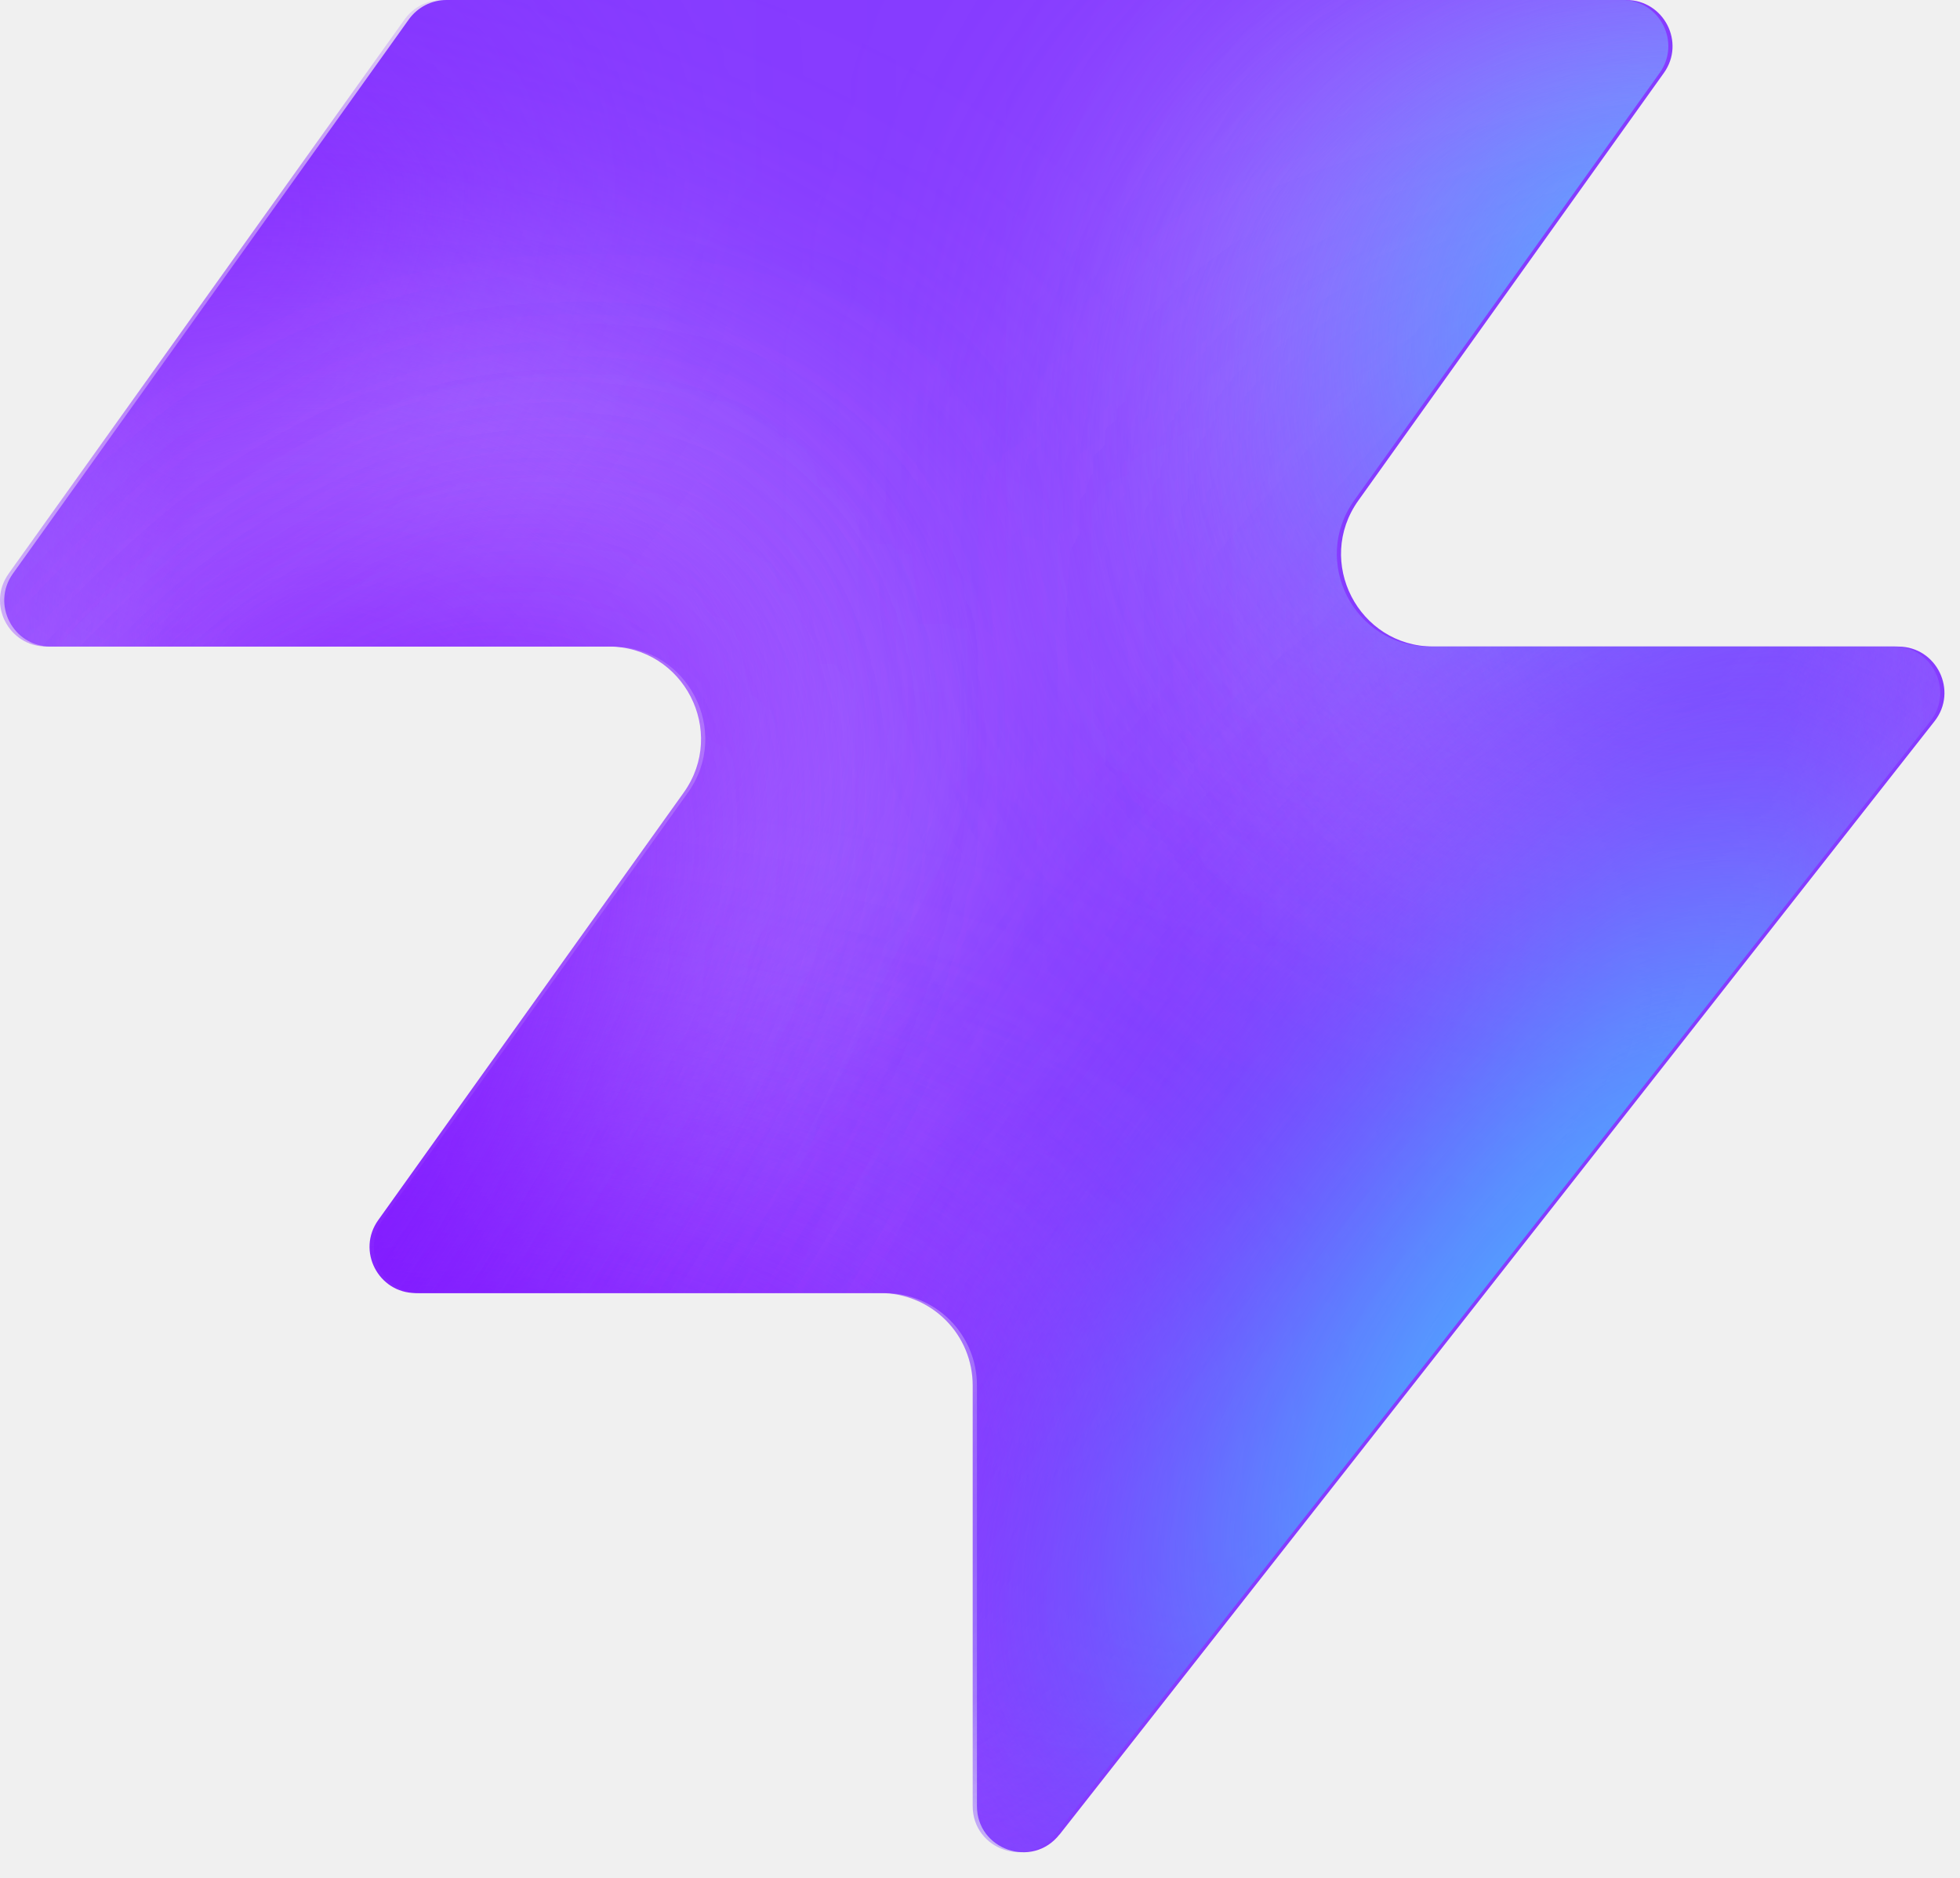
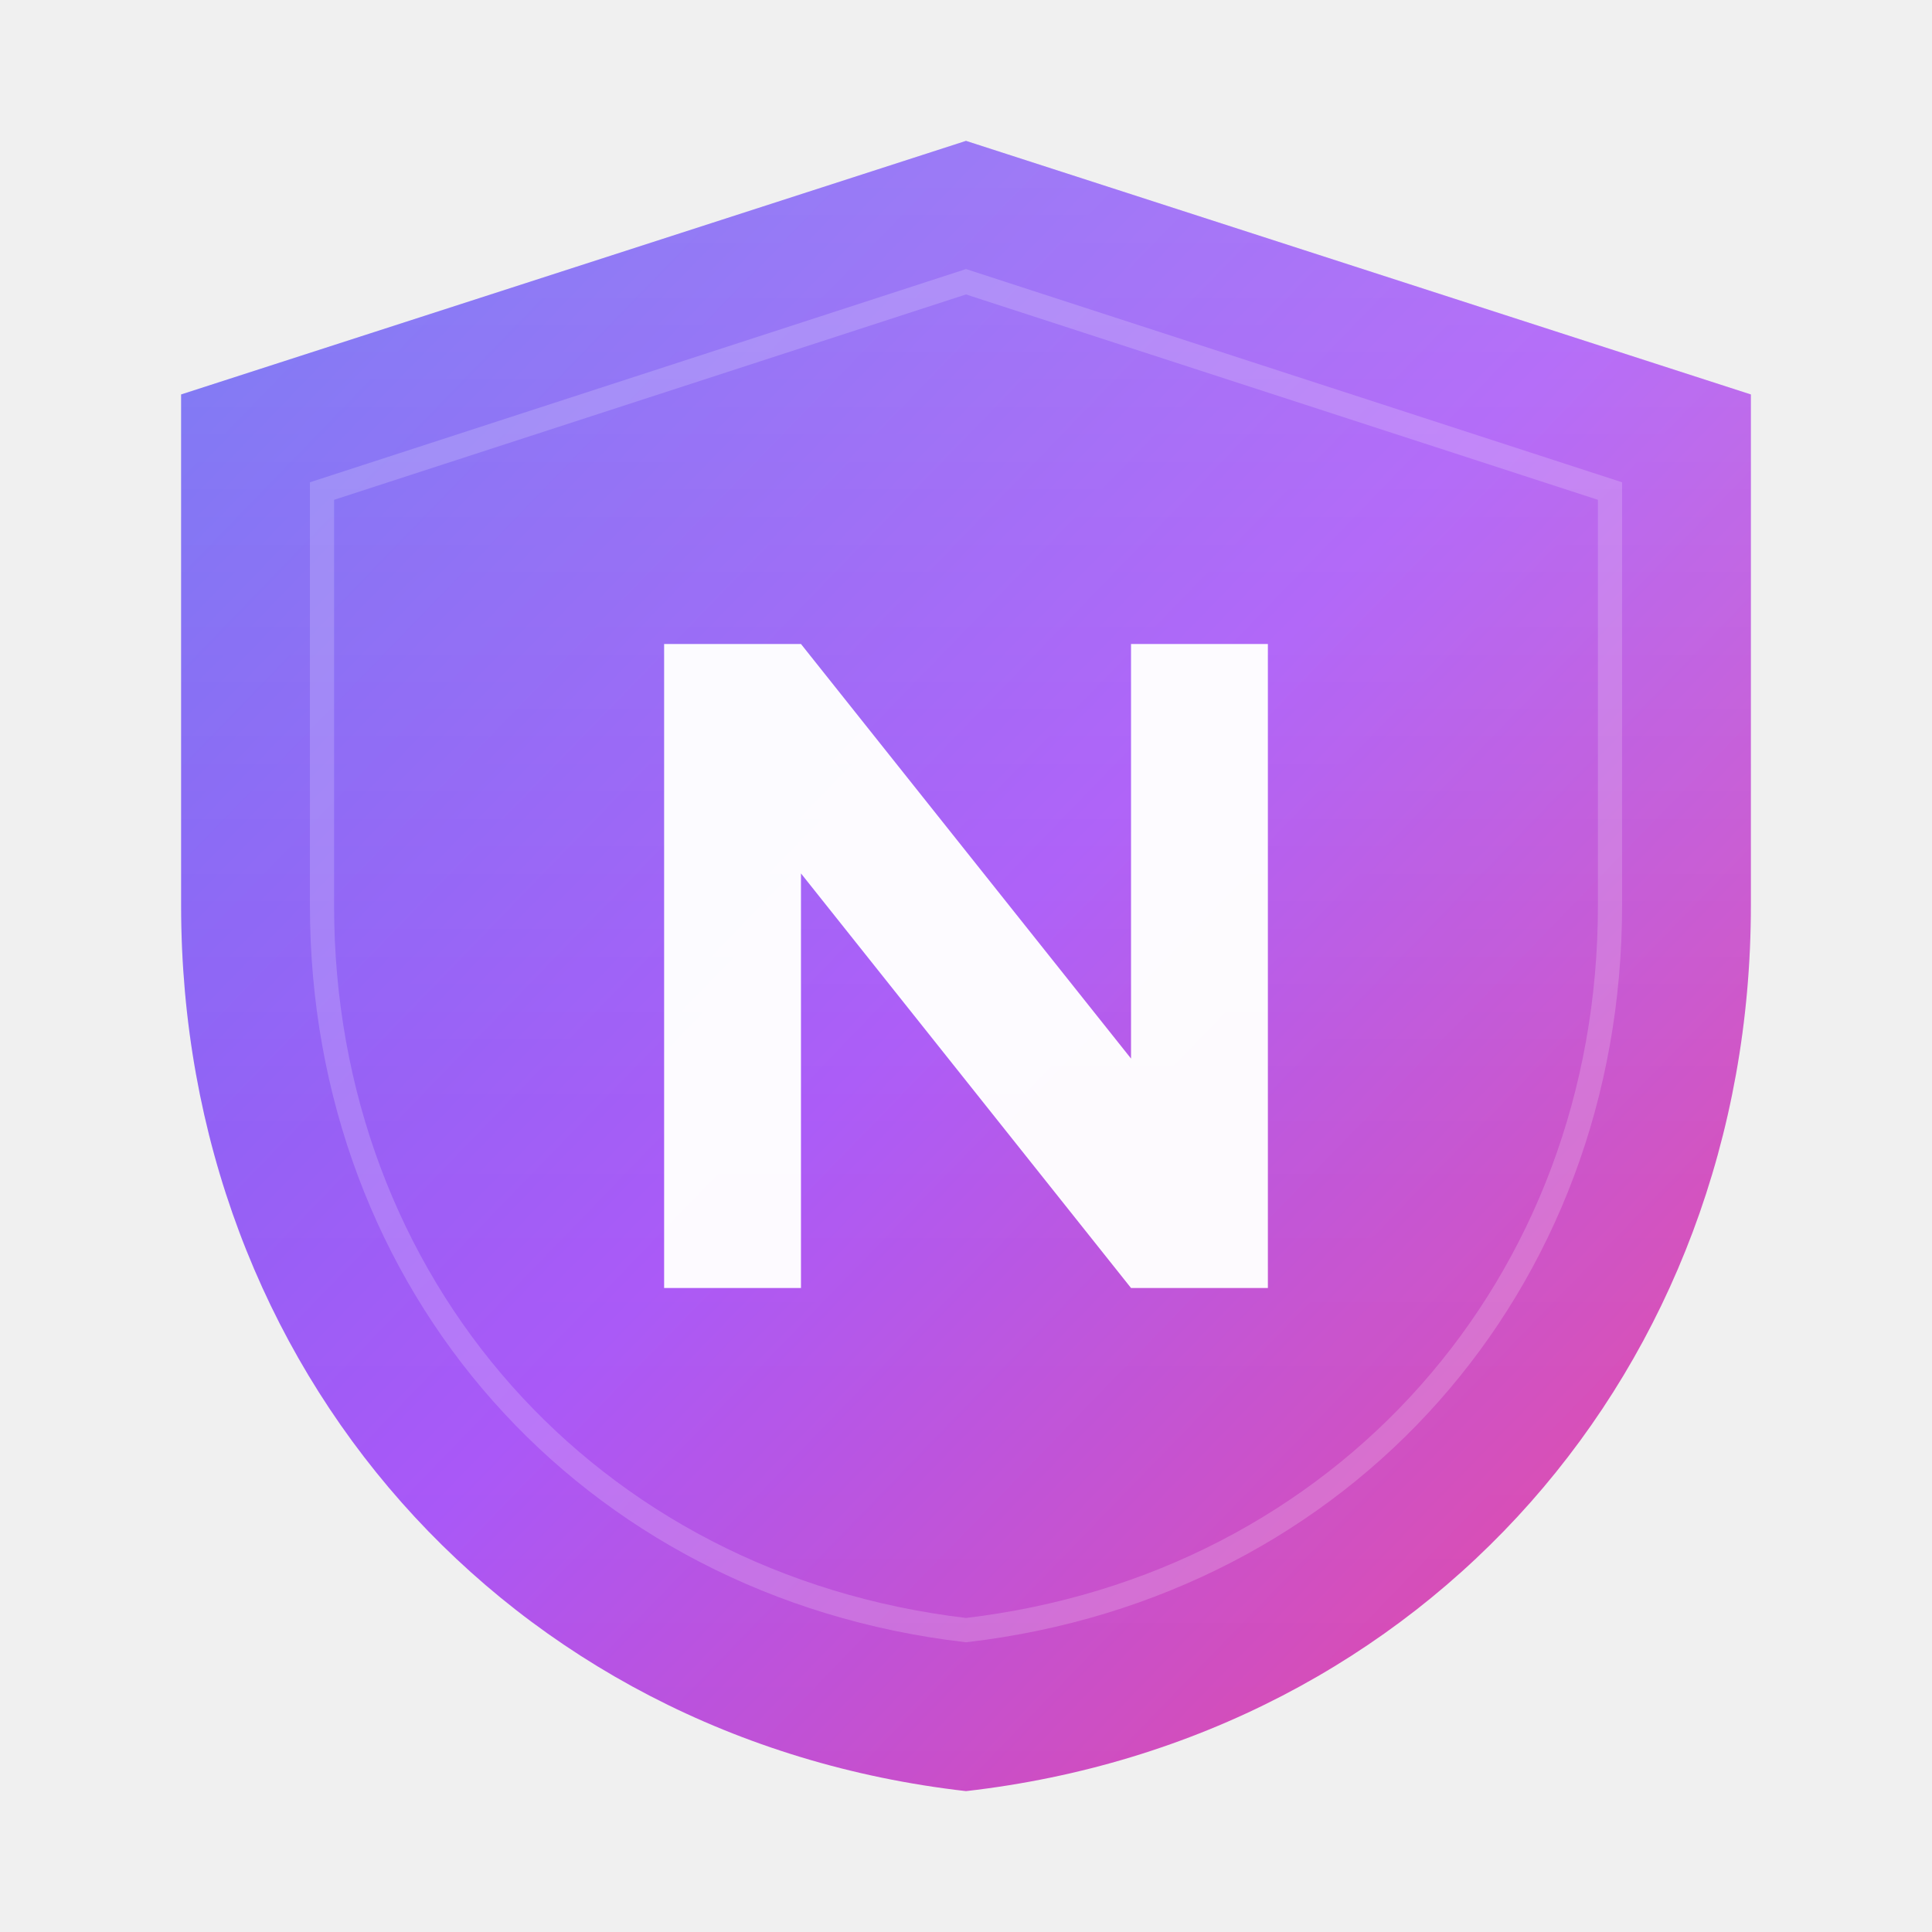
- <svg xmlns="http://www.w3.org/2000/svg" width="48" height="46" fill="none" viewBox="0 0 48 46">
-   <path fill="#863bff" d="M25.946 44.938c-.664.845-2.021.375-2.021-.698V33.937a2.26 2.26 0 0 0-2.262-2.262H10.287c-.92 0-1.456-1.04-.92-1.788l7.48-10.471c1.07-1.497 0-3.578-1.842-3.578H1.237c-.92 0-1.456-1.04-.92-1.788L10.013.474c.214-.297.556-.474.92-.474h28.894c.92 0 1.456 1.04.92 1.788l-7.48 10.471c-1.07 1.498 0 3.579 1.842 3.579h11.377c.943 0 1.473 1.088.89 1.83L25.947 44.94z" style="fill:#863bff;fill:color(display-p3 .525 .23 1);fill-opacity:1" />
-   <mask id="a" width="48" height="46" x="0" y="0" maskUnits="userSpaceOnUse" style="mask-type:alpha">
-     <path fill="#000" d="M25.842 44.938c-.664.844-2.021.375-2.021-.698V33.937a2.26 2.26 0 0 0-2.262-2.262H10.183c-.92 0-1.456-1.04-.92-1.788l7.48-10.471c1.07-1.498 0-3.579-1.842-3.579H1.133c-.92 0-1.456-1.04-.92-1.787L9.91.473c.214-.297.556-.474.92-.474h28.894c.92 0 1.456 1.04.92 1.788l-7.48 10.471c-1.07 1.498 0 3.578 1.842 3.578h11.377c.943 0 1.473 1.088.89 1.832L25.843 44.94z" style="fill:#000;fill-opacity:1" />
-   </mask>
-   <g mask="url(#a)">
-     <g filter="url(#b)">
-       <ellipse cx="5.508" cy="14.704" fill="#ede6ff" rx="5.508" ry="14.704" style="fill:#ede6ff;fill:color(display-p3 .927 .903 1);fill-opacity:1" transform="matrix(.00324 1 1 -.00324 -4.47 31.516)" />
-     </g>
-     <g filter="url(#c)">
-       <ellipse cx="10.399" cy="29.851" fill="#ede6ff" rx="10.399" ry="29.851" style="fill:#ede6ff;fill:color(display-p3 .927 .903 1);fill-opacity:1" transform="matrix(.00324 1 1 -.00324 -39.328 7.883)" />
-     </g>
-     <g filter="url(#d)">
-       <ellipse cx="5.508" cy="30.487" fill="#7e14ff" rx="5.508" ry="30.487" style="fill:#7e14ff;fill:color(display-p3 .492 .077 1);fill-opacity:1" transform="rotate(89.814 -25.913 -14.639)scale(1 -1)" />
-     </g>
-     <g filter="url(#e)">
-       <ellipse cx="5.508" cy="30.599" fill="#7e14ff" rx="5.508" ry="30.599" style="fill:#7e14ff;fill:color(display-p3 .492 .077 1);fill-opacity:1" transform="rotate(89.814 -32.644 -3.334)scale(1 -1)" />
-     </g>
-     <g filter="url(#f)">
-       <ellipse cx="5.508" cy="30.599" fill="#7e14ff" rx="5.508" ry="30.599" style="fill:#7e14ff;fill:color(display-p3 .492 .077 1);fill-opacity:1" transform="matrix(.00324 1 1 -.00324 -34.34 30.47)" />
-     </g>
-     <g filter="url(#g)">
-       <ellipse cx="14.072" cy="22.078" fill="#ede6ff" rx="14.072" ry="22.078" style="fill:#ede6ff;fill:color(display-p3 .927 .903 1);fill-opacity:1" transform="rotate(93.35 24.506 48.493)scale(-1 1)" />
-     </g>
-     <g filter="url(#h)">
-       <ellipse cx="3.47" cy="21.501" fill="#7e14ff" rx="3.47" ry="21.501" style="fill:#7e14ff;fill:color(display-p3 .492 .077 1);fill-opacity:1" transform="rotate(89.009 28.708 47.59)scale(-1 1)" />
-     </g>
-     <g filter="url(#i)">
-       <ellipse cx="3.47" cy="21.501" fill="#7e14ff" rx="3.47" ry="21.501" style="fill:#7e14ff;fill:color(display-p3 .492 .077 1);fill-opacity:1" transform="rotate(89.009 28.708 47.59)scale(-1 1)" />
-     </g>
-     <g filter="url(#j)">
-       <ellipse cx=".387" cy="8.972" fill="#7e14ff" rx="4.407" ry="29.108" style="fill:#7e14ff;fill:color(display-p3 .492 .077 1);fill-opacity:1" transform="rotate(39.51 .387 8.972)" />
-     </g>
-     <g filter="url(#k)">
-       <ellipse cx="47.523" cy="-6.092" fill="#7e14ff" rx="4.407" ry="29.108" style="fill:#7e14ff;fill:color(display-p3 .492 .077 1);fill-opacity:1" transform="rotate(37.892 47.523 -6.092)" />
-     </g>
-     <g filter="url(#l)">
-       <ellipse cx="41.412" cy="6.333" fill="#47bfff" rx="5.971" ry="9.665" style="fill:#47bfff;fill:color(display-p3 .28 .748 1);fill-opacity:1" transform="rotate(37.892 41.412 6.333)" />
-     </g>
-     <g filter="url(#m)">
-       <ellipse cx="-1.879" cy="38.332" fill="#7e14ff" rx="4.407" ry="29.108" style="fill:#7e14ff;fill:color(display-p3 .492 .077 1);fill-opacity:1" transform="rotate(37.892 -1.88 38.332)" />
-     </g>
-     <g filter="url(#n)">
-       <ellipse cx="-1.879" cy="38.332" fill="#7e14ff" rx="4.407" ry="29.108" style="fill:#7e14ff;fill:color(display-p3 .492 .077 1);fill-opacity:1" transform="rotate(37.892 -1.88 38.332)" />
-     </g>
-     <g filter="url(#o)">
-       <ellipse cx="35.651" cy="29.907" fill="#7e14ff" rx="4.407" ry="29.108" style="fill:#7e14ff;fill:color(display-p3 .492 .077 1);fill-opacity:1" transform="rotate(37.892 35.651 29.907)" />
-     </g>
-     <g filter="url(#p)">
-       <ellipse cx="38.418" cy="32.4" fill="#47bfff" rx="5.971" ry="15.297" style="fill:#47bfff;fill:color(display-p3 .28 .748 1);fill-opacity:1" transform="rotate(37.892 38.418 32.4)" />
-     </g>
-   </g>
+ <svg xmlns="http://www.w3.org/2000/svg" viewBox="0 0 48 48" width="48" height="48">
  <defs>
-     <filter id="b" width="60.045" height="41.654" x="-19.77" y="16.149" color-interpolation-filters="sRGB" filterUnits="userSpaceOnUse">
-       <feFlood flood-opacity="0" result="BackgroundImageFix" />
-       <feBlend in="SourceGraphic" in2="BackgroundImageFix" result="shape" />
-       <feGaussianBlur result="effect1_foregroundBlur_2002_17158" stdDeviation="7.659" />
-     </filter>
-     <filter id="c" width="90.34" height="51.437" x="-54.613" y="-7.533" color-interpolation-filters="sRGB" filterUnits="userSpaceOnUse">
-       <feFlood flood-opacity="0" result="BackgroundImageFix" />
-       <feBlend in="SourceGraphic" in2="BackgroundImageFix" result="shape" />
-       <feGaussianBlur result="effect1_foregroundBlur_2002_17158" stdDeviation="7.659" />
-     </filter>
-     <filter id="d" width="79.355" height="29.4" x="-49.64" y="2.03" color-interpolation-filters="sRGB" filterUnits="userSpaceOnUse">
-       <feFlood flood-opacity="0" result="BackgroundImageFix" />
-       <feBlend in="SourceGraphic" in2="BackgroundImageFix" result="shape" />
-       <feGaussianBlur result="effect1_foregroundBlur_2002_17158" stdDeviation="4.596" />
-     </filter>
-     <filter id="e" width="79.579" height="29.4" x="-45.045" y="20.029" color-interpolation-filters="sRGB" filterUnits="userSpaceOnUse">
-       <feFlood flood-opacity="0" result="BackgroundImageFix" />
-       <feBlend in="SourceGraphic" in2="BackgroundImageFix" result="shape" />
-       <feGaussianBlur result="effect1_foregroundBlur_2002_17158" stdDeviation="4.596" />
-     </filter>
-     <filter id="f" width="79.579" height="29.4" x="-43.513" y="21.178" color-interpolation-filters="sRGB" filterUnits="userSpaceOnUse">
-       <feFlood flood-opacity="0" result="BackgroundImageFix" />
-       <feBlend in="SourceGraphic" in2="BackgroundImageFix" result="shape" />
-       <feGaussianBlur result="effect1_foregroundBlur_2002_17158" stdDeviation="4.596" />
-     </filter>
-     <filter id="g" width="74.749" height="58.852" x="15.756" y="-17.901" color-interpolation-filters="sRGB" filterUnits="userSpaceOnUse">
-       <feFlood flood-opacity="0" result="BackgroundImageFix" />
-       <feBlend in="SourceGraphic" in2="BackgroundImageFix" result="shape" />
-       <feGaussianBlur result="effect1_foregroundBlur_2002_17158" stdDeviation="7.659" />
-     </filter>
-     <filter id="h" width="61.377" height="25.362" x="23.548" y="2.284" color-interpolation-filters="sRGB" filterUnits="userSpaceOnUse">
-       <feFlood flood-opacity="0" result="BackgroundImageFix" />
-       <feBlend in="SourceGraphic" in2="BackgroundImageFix" result="shape" />
-       <feGaussianBlur result="effect1_foregroundBlur_2002_17158" stdDeviation="4.596" />
-     </filter>
-     <filter id="i" width="61.377" height="25.362" x="23.548" y="2.284" color-interpolation-filters="sRGB" filterUnits="userSpaceOnUse">
-       <feFlood flood-opacity="0" result="BackgroundImageFix" />
-       <feBlend in="SourceGraphic" in2="BackgroundImageFix" result="shape" />
-       <feGaussianBlur result="effect1_foregroundBlur_2002_17158" stdDeviation="4.596" />
-     </filter>
-     <filter id="j" width="56.045" height="63.649" x="-27.636" y="-22.853" color-interpolation-filters="sRGB" filterUnits="userSpaceOnUse">
-       <feFlood flood-opacity="0" result="BackgroundImageFix" />
-       <feBlend in="SourceGraphic" in2="BackgroundImageFix" result="shape" />
-       <feGaussianBlur result="effect1_foregroundBlur_2002_17158" stdDeviation="4.596" />
-     </filter>
-     <filter id="k" width="54.814" height="64.646" x="20.116" y="-38.415" color-interpolation-filters="sRGB" filterUnits="userSpaceOnUse">
-       <feFlood flood-opacity="0" result="BackgroundImageFix" />
-       <feBlend in="SourceGraphic" in2="BackgroundImageFix" result="shape" />
-       <feGaussianBlur result="effect1_foregroundBlur_2002_17158" stdDeviation="4.596" />
-     </filter>
-     <filter id="l" width="33.541" height="35.313" x="24.641" y="-11.323" color-interpolation-filters="sRGB" filterUnits="userSpaceOnUse">
-       <feFlood flood-opacity="0" result="BackgroundImageFix" />
-       <feBlend in="SourceGraphic" in2="BackgroundImageFix" result="shape" />
-       <feGaussianBlur result="effect1_foregroundBlur_2002_17158" stdDeviation="4.596" />
-     </filter>
-     <filter id="m" width="54.814" height="64.646" x="-29.286" y="6.009" color-interpolation-filters="sRGB" filterUnits="userSpaceOnUse">
-       <feFlood flood-opacity="0" result="BackgroundImageFix" />
-       <feBlend in="SourceGraphic" in2="BackgroundImageFix" result="shape" />
-       <feGaussianBlur result="effect1_foregroundBlur_2002_17158" stdDeviation="4.596" />
-     </filter>
-     <filter id="n" width="54.814" height="64.646" x="-29.286" y="6.009" color-interpolation-filters="sRGB" filterUnits="userSpaceOnUse">
-       <feFlood flood-opacity="0" result="BackgroundImageFix" />
-       <feBlend in="SourceGraphic" in2="BackgroundImageFix" result="shape" />
-       <feGaussianBlur result="effect1_foregroundBlur_2002_17158" stdDeviation="4.596" />
-     </filter>
-     <filter id="o" width="54.814" height="64.646" x="8.244" y="-2.416" color-interpolation-filters="sRGB" filterUnits="userSpaceOnUse">
-       <feFlood flood-opacity="0" result="BackgroundImageFix" />
-       <feBlend in="SourceGraphic" in2="BackgroundImageFix" result="shape" />
-       <feGaussianBlur result="effect1_foregroundBlur_2002_17158" stdDeviation="4.596" />
-     </filter>
-     <filter id="p" width="39.409" height="43.623" x="18.713" y="10.588" color-interpolation-filters="sRGB" filterUnits="userSpaceOnUse">
-       <feFlood flood-opacity="0" result="BackgroundImageFix" />
-       <feBlend in="SourceGraphic" in2="BackgroundImageFix" result="shape" />
-       <feGaussianBlur result="effect1_foregroundBlur_2002_17158" stdDeviation="4.596" />
-     </filter>
+     <linearGradient id="aurora" x1="0" y1="0" x2="1" y2="1">
+       <stop offset="0%" stop-color="#6366f1" />
+       <stop offset="50%" stop-color="#a855f7" />
+       <stop offset="100%" stop-color="#ec4899" />
+     </linearGradient>
+     <linearGradient id="sheen" x1="0" y1="0" x2="0" y2="1">
+       <stop offset="0%" stop-color="rgba(255,255,255,0.18)" />
+       <stop offset="60%" stop-color="rgba(255,255,255,0.04)" />
+       <stop offset="100%" stop-color="rgba(255,255,255,0)" />
+     </linearGradient>
  </defs>
+   <path d="M24 3.5 4.5 9.8v12.7c0 11.5 8.1 20.7 19.5 22 11.4-1.3 19.5-10.5 19.5-22V9.8L24 3.5Z" fill="url(#aurora)" />
+   <path d="M24 3.5 4.5 9.8v12.7c0 11.5 8.1 20.7 19.5 22 11.4-1.3 19.5-10.5 19.5-22V9.8L24 3.5Z" fill="url(#sheen)" />
+   <path d="M24 7 8 12.2v10.3c0 9.4 6.6 16.9 16 18 9.4-1.1 16-8.6 16-18V12.2L24 7Z" fill="none" stroke="rgba(255,255,255,0.18)" stroke-width="0.6" />
+   <path d="M16.5 32V16h3.4l8.2 10.3V16h3.4v16h-3.4l-8.2-10.3V32h-3.4Z" fill="white" opacity="0.97" />
</svg>
